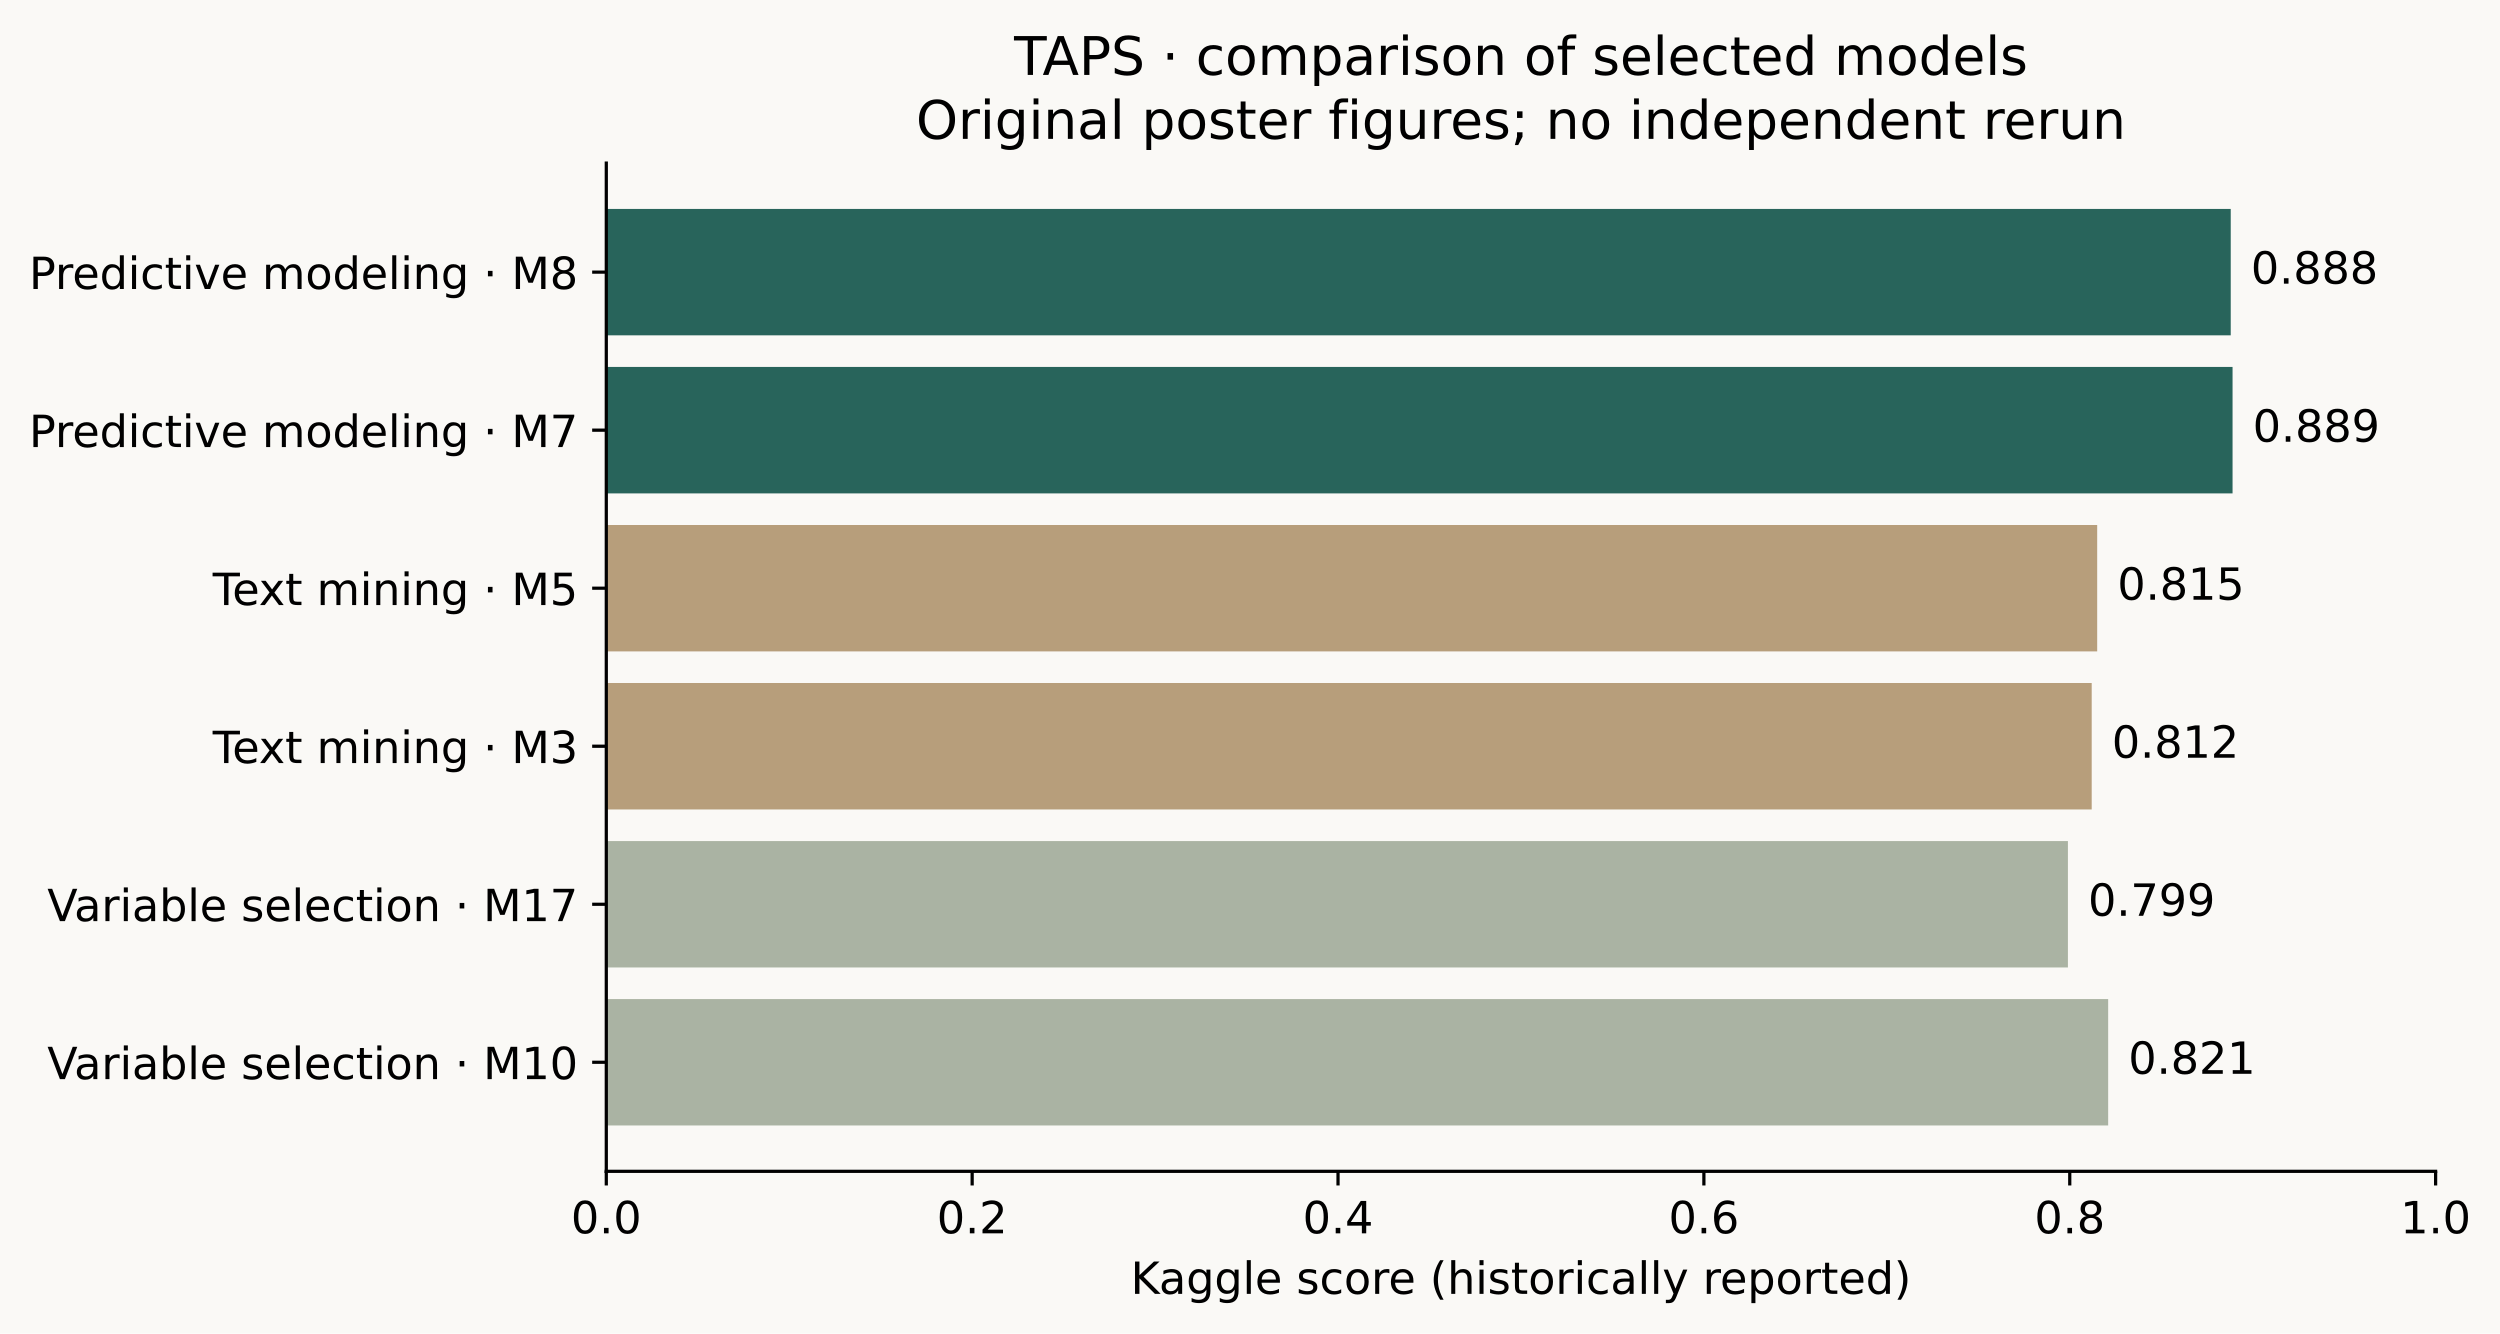
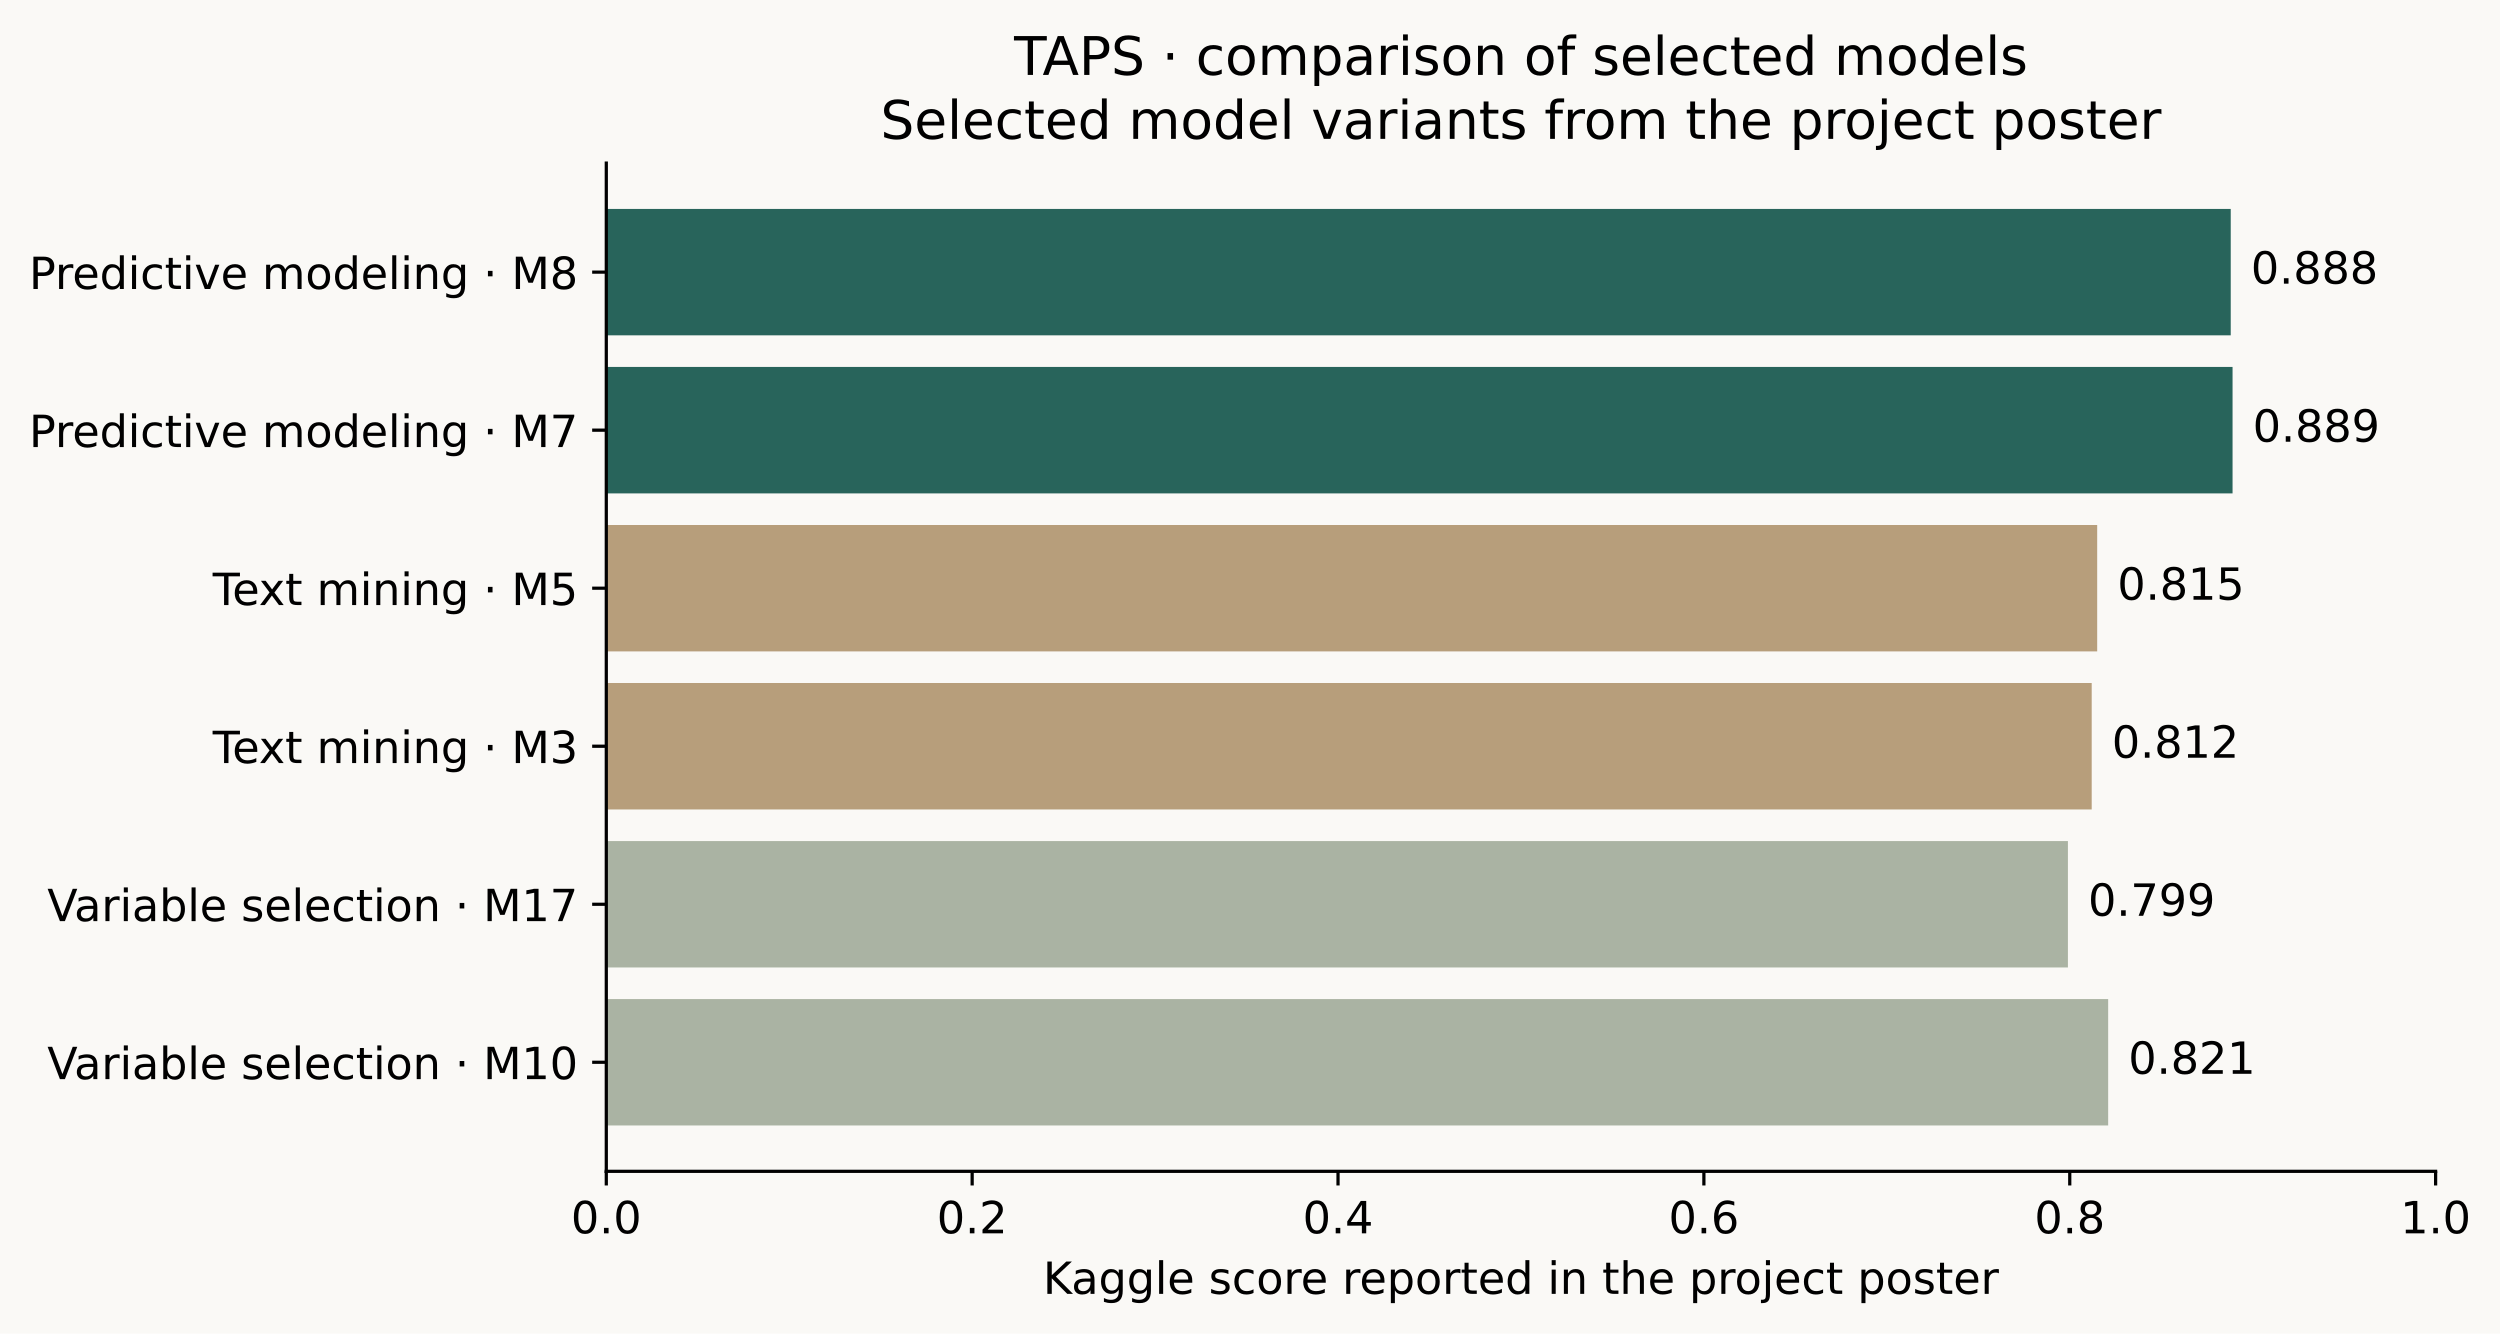
<svg xmlns="http://www.w3.org/2000/svg" xmlns:xlink="http://www.w3.org/1999/xlink" width="619.174pt" height="330.301pt" viewBox="0 0 619.174 330.301" version="1.1">
  <defs>
    <style type="text/css">*{stroke-linejoin: round; stroke-linecap: butt}</style>
  </defs>
  <g id="figure_1">
    <g id="patch_1">
      <path d="M 0 330.301  L 619.174 330.301  L 619.174 0  L 0 0  z " style="fill: #faf9f6" />
    </g>
    <g id="axes_1">
      <g id="patch_2">
        <path d="M 150.16 290.1  L 603.227 290.1  L 603.227 40.395  L 150.16 40.395  z " style="fill: #faf9f6" />
      </g>
      <g id="patch_3">
-         <path d="M 150.16 278.75  L 522.128 278.75  L 522.128 247.439  L 150.16 247.439  z " clip-path="url(#p8021a0535e)" style="fill: #aab3a3" />
+         <path d="M 150.16 278.75  L 522.128 278.75  L 522.128 247.439  L 150.16 247.439  z " clip-path="url(#pe5966439a0)" style="fill: #aab3a3" />
      </g>
      <g id="patch_4">
-         <path d="M 150.16 239.611  L 512.161 239.611  L 512.161 208.3  L 150.16 208.3  z " clip-path="url(#p8021a0535e)" style="fill: #aab3a3" />
+         <path d="M 150.16 239.611  L 512.161 239.611  L 512.161 208.3  L 150.16 208.3  z " clip-path="url(#pe5966439a0)" style="fill: #aab3a3" />
      </g>
      <g id="patch_5">
-         <path d="M 150.16 200.472  L 518.051 200.472  L 518.051 169.161  L 150.16 169.161  z " clip-path="url(#p8021a0535e)" style="fill: #b79e7b" />
+         <path d="M 150.16 200.472  L 518.051 200.472  L 518.051 169.161  L 150.16 169.161  z " clip-path="url(#pe5966439a0)" style="fill: #b79e7b" />
      </g>
      <g id="patch_6">
-         <path d="M 150.16 161.333  L 519.41 161.333  L 519.41 130.023  L 150.16 130.023  z " clip-path="url(#p8021a0535e)" style="fill: #b79e7b" />
+         <path d="M 150.16 161.333  L 519.41 161.333  L 519.41 130.023  L 150.16 130.023  z " clip-path="url(#pe5966439a0)" style="fill: #b79e7b" />
      </g>
      <g id="patch_7">
-         <path d="M 150.16 122.195  L 552.937 122.195  L 552.937 90.884  L 150.16 90.884  z " clip-path="url(#p8021a0535e)" style="fill: #28645b" />
+         <path d="M 150.16 122.195  L 552.937 122.195  L 552.937 90.884  L 150.16 90.884  z " clip-path="url(#pe5966439a0)" style="fill: #28645b" />
      </g>
      <g id="patch_8">
-         <path d="M 150.16 83.056  L 552.484 83.056  L 552.484 51.745  L 150.16 51.745  z " clip-path="url(#p8021a0535e)" style="fill: #28645b" />
+         <path d="M 150.16 83.056  L 552.484 83.056  L 552.484 51.745  L 150.16 51.745  z " clip-path="url(#pe5966439a0)" style="fill: #28645b" />
      </g>
      <g id="matplotlib.axis_1">
        <g id="xtick_1">
          <g id="line2d_1">
            <defs>
-               <path id="m1d775ccfe2" d="M 0 0  L 0 3.5  " style="stroke: #000000; stroke-width: 0.8" />
+               <path id="m8655e13ff4" d="M 0 0  L 0 3.5  " style="stroke: #000000; stroke-width: 0.8" />
            </defs>
            <g>
-               <use xlink:href="#m1d775ccfe2" x="150.16" y="290.1" style="stroke: #000000; stroke-width: 0.8" />
+               <use xlink:href="#m8655e13ff4" x="150.16" y="290.1" style="stroke: #000000; stroke-width: 0.8" />
            </g>
          </g>
          <g id="text_1">
            <text style="font-size: 11px; font-family: 'DejaVu Sans'; text-anchor: middle" x="150.16" y="305.457" transform="rotate(-0 150.16 305.4573)">0.0</text>
          </g>
        </g>
        <g id="xtick_2">
          <g id="line2d_2">
            <g>
-               <use xlink:href="#m1d775ccfe2" x="240.774" y="290.1" style="stroke: #000000; stroke-width: 0.8" />
+               <use xlink:href="#m8655e13ff4" x="240.774" y="290.1" style="stroke: #000000; stroke-width: 0.8" />
            </g>
          </g>
          <g id="text_2">
            <text style="font-size: 11px; font-family: 'DejaVu Sans'; text-anchor: middle" x="240.774" y="305.457" transform="rotate(-0 240.7735 305.4573)">0.2</text>
          </g>
        </g>
        <g id="xtick_3">
          <g id="line2d_3">
            <g>
-               <use xlink:href="#m1d775ccfe2" x="331.387" y="290.1" style="stroke: #000000; stroke-width: 0.8" />
+               <use xlink:href="#m8655e13ff4" x="331.387" y="290.1" style="stroke: #000000; stroke-width: 0.8" />
            </g>
          </g>
          <g id="text_3">
            <text style="font-size: 11px; font-family: 'DejaVu Sans'; text-anchor: middle" x="331.387" y="305.457" transform="rotate(-0 331.387 305.4573)">0.4</text>
          </g>
        </g>
        <g id="xtick_4">
          <g id="line2d_4">
            <g>
-               <use xlink:href="#m1d775ccfe2" x="422" y="290.1" style="stroke: #000000; stroke-width: 0.8" />
+               <use xlink:href="#m8655e13ff4" x="422" y="290.1" style="stroke: #000000; stroke-width: 0.8" />
            </g>
          </g>
          <g id="text_4">
            <text style="font-size: 11px; font-family: 'DejaVu Sans'; text-anchor: middle" x="422" y="305.457" transform="rotate(-0 422.0005 305.4573)">0.6</text>
          </g>
        </g>
        <g id="xtick_5">
          <g id="line2d_5">
            <g>
-               <use xlink:href="#m1d775ccfe2" x="512.614" y="290.1" style="stroke: #000000; stroke-width: 0.8" />
+               <use xlink:href="#m8655e13ff4" x="512.614" y="290.1" style="stroke: #000000; stroke-width: 0.8" />
            </g>
          </g>
          <g id="text_5">
            <text style="font-size: 11px; font-family: 'DejaVu Sans'; text-anchor: middle" x="512.614" y="305.457" transform="rotate(-0 512.614 305.4573)">0.8</text>
          </g>
        </g>
        <g id="xtick_6">
          <g id="line2d_6">
            <g>
-               <use xlink:href="#m1d775ccfe2" x="603.227" y="290.1" style="stroke: #000000; stroke-width: 0.8" />
+               <use xlink:href="#m8655e13ff4" x="603.227" y="290.1" style="stroke: #000000; stroke-width: 0.8" />
            </g>
          </g>
          <g id="text_6">
            <text style="font-size: 11px; font-family: 'DejaVu Sans'; text-anchor: middle" x="603.227" y="305.457" transform="rotate(-0 603.2275 305.4573)">1.0</text>
          </g>
        </g>
        <g id="text_7">
-           <text style="font-size: 11px; font-family: 'DejaVu Sans'; text-anchor: middle" x="376.694" y="320.458" transform="rotate(-0 376.6938 320.4582)">Kaggle score (historically reported)</text>
+           <text style="font-size: 11px; font-family: 'DejaVu Sans'; text-anchor: middle" x="376.694" y="320.458" transform="rotate(-0 376.6938 320.4582)">Kaggle score reported in the project poster</text>
        </g>
      </g>
      <g id="matplotlib.axis_2">
        <g id="ytick_1">
          <g id="line2d_7">
            <defs>
-               <path id="m04d1775190" d="M 0 0  L -3.5 0  " style="stroke: #000000; stroke-width: 0.8" />
+               <path id="ma72ceb881c" d="M 0 0  L -3.5 0  " style="stroke: #000000; stroke-width: 0.8" />
            </defs>
            <g>
-               <use xlink:href="#m04d1775190" x="150.16" y="263.094" style="stroke: #000000; stroke-width: 0.8" />
+               <use xlink:href="#ma72ceb881c" x="150.16" y="263.094" style="stroke: #000000; stroke-width: 0.8" />
            </g>
          </g>
          <g id="text_8">
            <text style="font-size: 11px; font-family: 'DejaVu Sans'; text-anchor: end" x="143.16" y="267.273" transform="rotate(-0 143.16 267.2733)">Variable selection · M10</text>
          </g>
        </g>
        <g id="ytick_2">
          <g id="line2d_8">
            <g>
-               <use xlink:href="#m04d1775190" x="150.16" y="223.955" style="stroke: #000000; stroke-width: 0.8" />
+               <use xlink:href="#ma72ceb881c" x="150.16" y="223.955" style="stroke: #000000; stroke-width: 0.8" />
            </g>
          </g>
          <g id="text_9">
            <text style="font-size: 11px; font-family: 'DejaVu Sans'; text-anchor: end" x="143.16" y="228.135" transform="rotate(-0 143.16 228.1346)">Variable selection · M17</text>
          </g>
        </g>
        <g id="ytick_3">
          <g id="line2d_9">
            <g>
-               <use xlink:href="#m04d1775190" x="150.16" y="184.817" style="stroke: #000000; stroke-width: 0.8" />
+               <use xlink:href="#ma72ceb881c" x="150.16" y="184.817" style="stroke: #000000; stroke-width: 0.8" />
            </g>
          </g>
          <g id="text_10">
            <text style="font-size: 11px; font-family: 'DejaVu Sans'; text-anchor: end" x="143.16" y="188.996" transform="rotate(-0 143.16 188.9959)">Text mining · M3</text>
          </g>
        </g>
        <g id="ytick_4">
          <g id="line2d_10">
            <g>
-               <use xlink:href="#m04d1775190" x="150.16" y="145.678" style="stroke: #000000; stroke-width: 0.8" />
+               <use xlink:href="#ma72ceb881c" x="150.16" y="145.678" style="stroke: #000000; stroke-width: 0.8" />
            </g>
          </g>
          <g id="text_11">
            <text style="font-size: 11px; font-family: 'DejaVu Sans'; text-anchor: end" x="143.16" y="149.857" transform="rotate(-0 143.16 149.8571)">Text mining · M5</text>
          </g>
        </g>
        <g id="ytick_5">
          <g id="line2d_11">
            <g>
-               <use xlink:href="#m04d1775190" x="150.16" y="106.539" style="stroke: #000000; stroke-width: 0.8" />
+               <use xlink:href="#ma72ceb881c" x="150.16" y="106.539" style="stroke: #000000; stroke-width: 0.8" />
            </g>
          </g>
          <g id="text_12">
            <text style="font-size: 11px; font-family: 'DejaVu Sans'; text-anchor: end" x="143.16" y="110.718" transform="rotate(-0 143.16 110.7184)">Predictive modeling · M7</text>
          </g>
        </g>
        <g id="ytick_6">
          <g id="line2d_12">
            <g>
-               <use xlink:href="#m04d1775190" x="150.16" y="67.401" style="stroke: #000000; stroke-width: 0.8" />
+               <use xlink:href="#ma72ceb881c" x="150.16" y="67.401" style="stroke: #000000; stroke-width: 0.8" />
            </g>
          </g>
          <g id="text_13">
            <text style="font-size: 11px; font-family: 'DejaVu Sans'; text-anchor: end" x="143.16" y="71.58" transform="rotate(-0 143.16 71.57969)">Predictive modeling · M8</text>
          </g>
        </g>
      </g>
      <g id="patch_9">
        <path d="M 150.16 290.1  L 150.16 40.395  " style="fill: none; stroke: #000000; stroke-width: 0.8; stroke-linejoin: miter; stroke-linecap: square" />
      </g>
      <g id="patch_10">
        <path d="M 150.16 290.1  L 603.227 290.1  " style="fill: none; stroke: #000000; stroke-width: 0.8; stroke-linejoin: miter; stroke-linecap: square" />
      </g>
      <g id="text_14">
        <text style="font-size: 11px; font-family: 'DejaVu Sans'; text-anchor: start" x="527.128" y="265.952" transform="rotate(-0 527.1284 265.9516)">0.821</text>
      </g>
      <g id="text_15">
        <text style="font-size: 11px; font-family: 'DejaVu Sans'; text-anchor: start" x="517.161" y="226.813" transform="rotate(-0 517.1609 226.8129)">0.799</text>
      </g>
      <g id="text_16">
        <text style="font-size: 11px; font-family: 'DejaVu Sans'; text-anchor: start" x="523.051" y="187.674" transform="rotate(-0 523.0508 187.6741)">0.812</text>
      </g>
      <g id="text_17">
        <text style="font-size: 11px; font-family: 'DejaVu Sans'; text-anchor: start" x="524.41" y="148.535" transform="rotate(-0 524.41 148.5354)">0.815</text>
      </g>
      <g id="text_18">
        <text style="font-size: 11px; font-family: 'DejaVu Sans'; text-anchor: start" x="557.937" y="109.397" transform="rotate(-0 557.937 109.3967)">0.889</text>
      </g>
      <g id="text_19">
        <text style="font-size: 11px; font-family: 'DejaVu Sans'; text-anchor: start" x="557.484" y="70.258" transform="rotate(-0 557.4839 70.25798)">0.888</text>
      </g>
      <g id="text_20">
        <text style="font-size: 13.2px; font-family: 'DejaVu Sans'" transform="translate(251.1556 18.55123)">TAPS · comparison of selected models</text>
-         <text style="font-size: 13.2px; font-family: 'DejaVu Sans'" transform="translate(226.8799 34.39484)">Original poster figures; no independent rerun</text>
+         <text style="font-size: 13.2px; font-family: 'DejaVu Sans'" transform="translate(218.0679 34.39484)">Selected model variants from the project poster</text>
      </g>
    </g>
  </g>
  <defs>
-     <clipPath id="p8021a0535e">
+     <clipPath id="pe5966439a0">
      <rect x="150.16" y="40.395" width="453.067" height="249.705" />
    </clipPath>
  </defs>
</svg>
